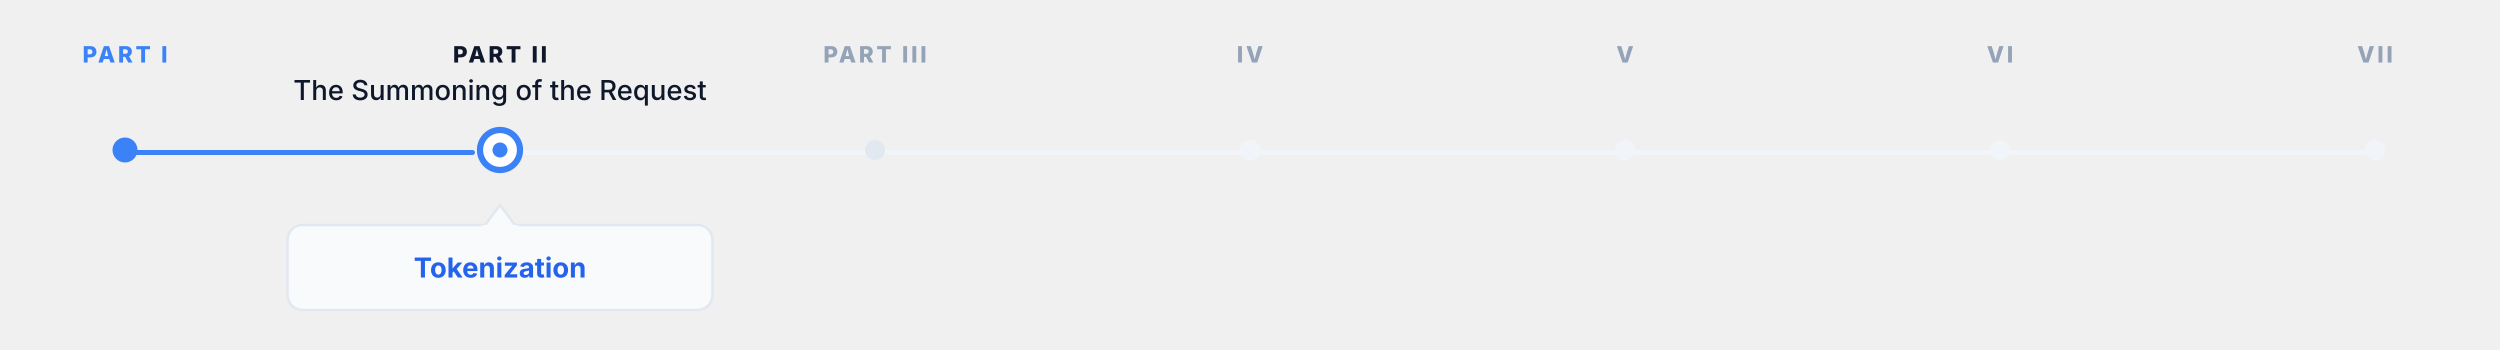
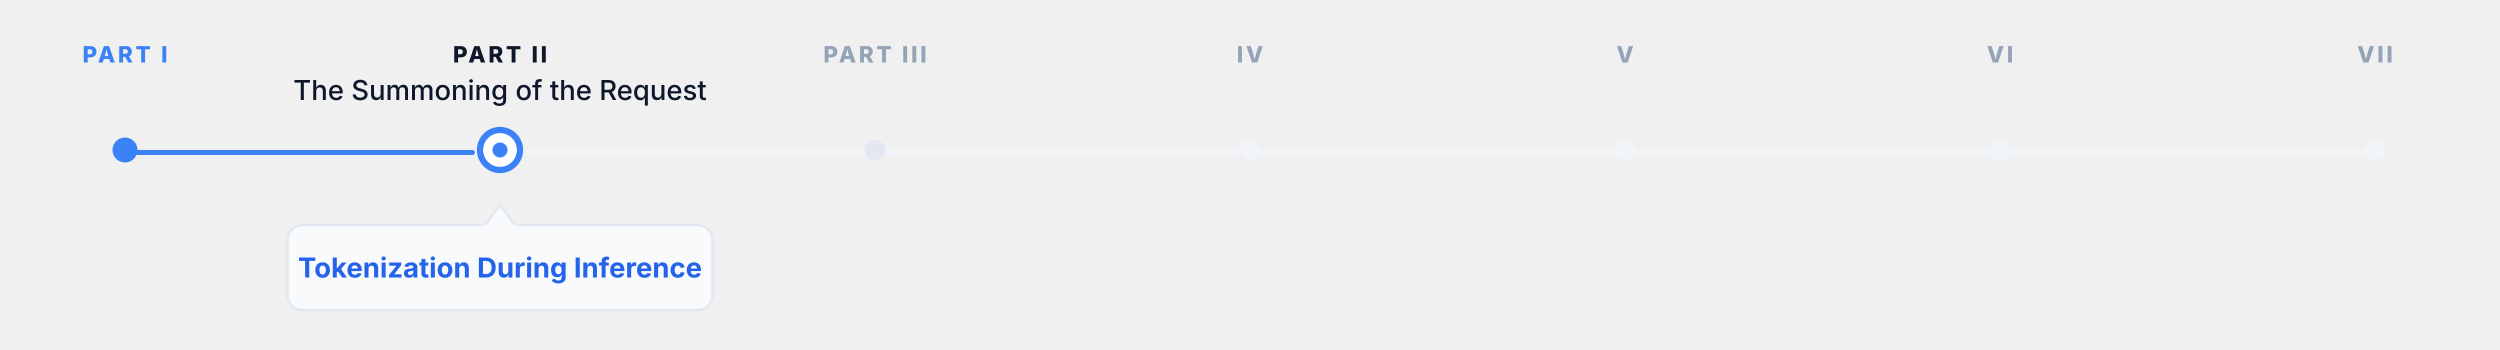
<svg xmlns="http://www.w3.org/2000/svg" viewBox="0 0 1000 140">
  <defs>
    <style>
      /* Professional Sans-Serif Stack */
      .part-tag { 
        font-family: 'Inter', 'Segoe UI', Roboto, sans-serif;
        font-size: 9px; 
        font-weight: 800; 
        fill: #94A3B8; 
        text-anchor: middle; 
        letter-spacing: 0.12em;
        text-transform: uppercase;
      }
      .part-title { 
        font-family: 'Inter', 'Segoe UI', Roboto, sans-serif;
        font-size: 11px; 
        font-weight: 500; 
        fill: #475569; 
        text-anchor: middle; 
      }
      .current-chapter { 
        font-family: 'Inter', 'Segoe UI', Roboto, sans-serif;
        font-size: 11px; 
        font-weight: 700; 
        fill: #2563EB; 
        text-anchor: middle;
      }
      .completed { fill: #3B82F6; }
      .active { fill: #0F172A; }
      .future { fill: #CBD5E1; }
    </style>
  </defs>
  <rect x="50" y="60" width="900" height="2" rx="1" fill="#F1F5F9" />
  <rect x="50" y="60" width="140" height="2" rx="1" fill="#3B82F6" />
  <g transform="translate(50, 60)">
    <circle r="5" fill="#3B82F6" />
    <text y="-35" class="part-tag completed">PART I</text>
  </g>
  <g transform="translate(200, 60)">
    <circle r="8" fill="#fff" stroke="#3B82F6" stroke-width="2.5" />
    <circle r="3" fill="#3B82F6" />
    <text y="-35" class="part-tag active">PART II</text>
    <text y="-20" class="part-title active">The Summoning of the Request</text>
    <g transform="translate(0, 30)">
      <rect x="-85" y="0" width="170" height="34" rx="6" fill="#F8FAFC" stroke="#E2E8F0" stroke-width="1" />
-       <text x="0" y="21" class="current-chapter">Tokenization</text>
+       <text x="0" y="21" class="current-chapter">Tokenization During Inference</text>
      <path d="M -6 0 L 0 -8 L 6 0" fill="#F8FAFC" stroke="#E2E8F0" stroke-width="1" />
      <rect x="-7" y="0" width="14" height="2" fill="#F8FAFC" />
    </g>
  </g>
  <g transform="translate(350, 60)">
    <circle r="4" fill="#E2E8F0" />
    <text y="-35" class="part-tag">PART III</text>
  </g>
  <g transform="translate(500, 60)">
    <circle r="4" fill="#F1F5F9" />
    <text y="-35" class="part-tag">IV</text>
  </g>
  <g transform="translate(650, 60)">
    <circle r="4" fill="#F1F5F9" />
    <text y="-35" class="part-tag">V</text>
  </g>
  <g transform="translate(800, 60)">
    <circle r="4" fill="#F1F5F9" />
    <text y="-35" class="part-tag">VI</text>
  </g>
  <g transform="translate(950, 60)">
    <circle r="4" fill="#F1F5F9" />
    <text y="-35" class="part-tag">VII</text>
  </g>
</svg>
